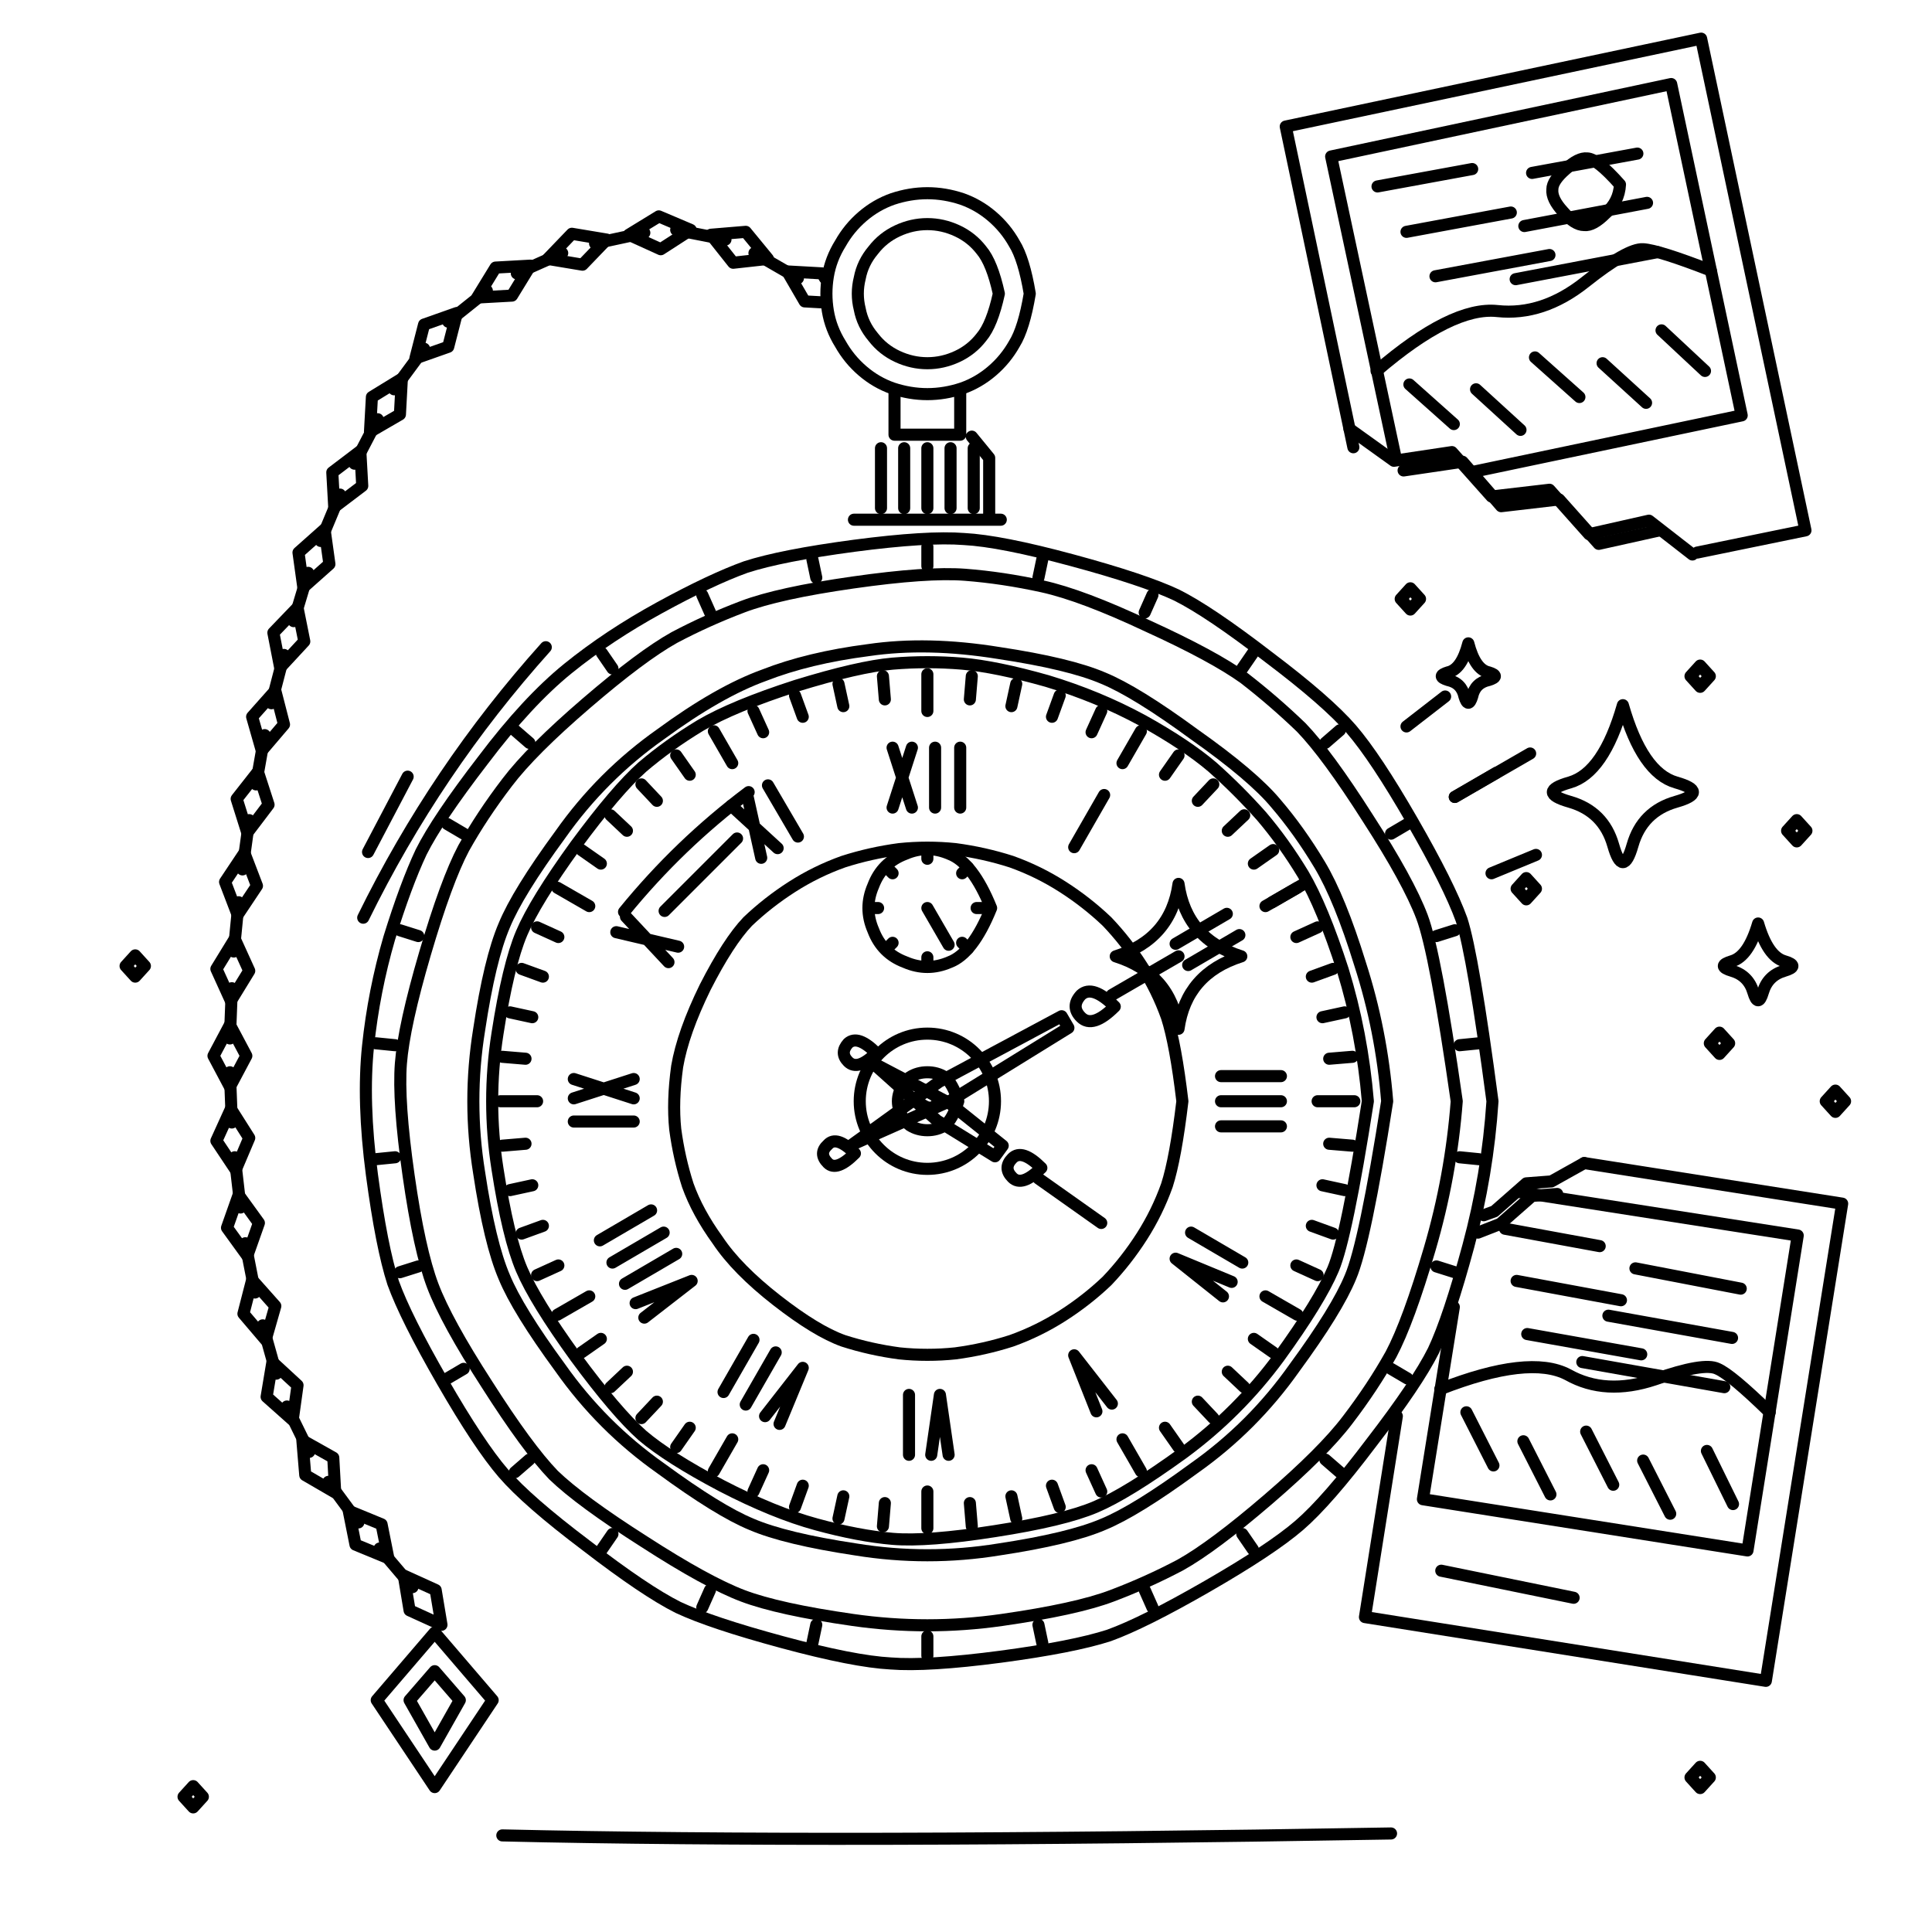
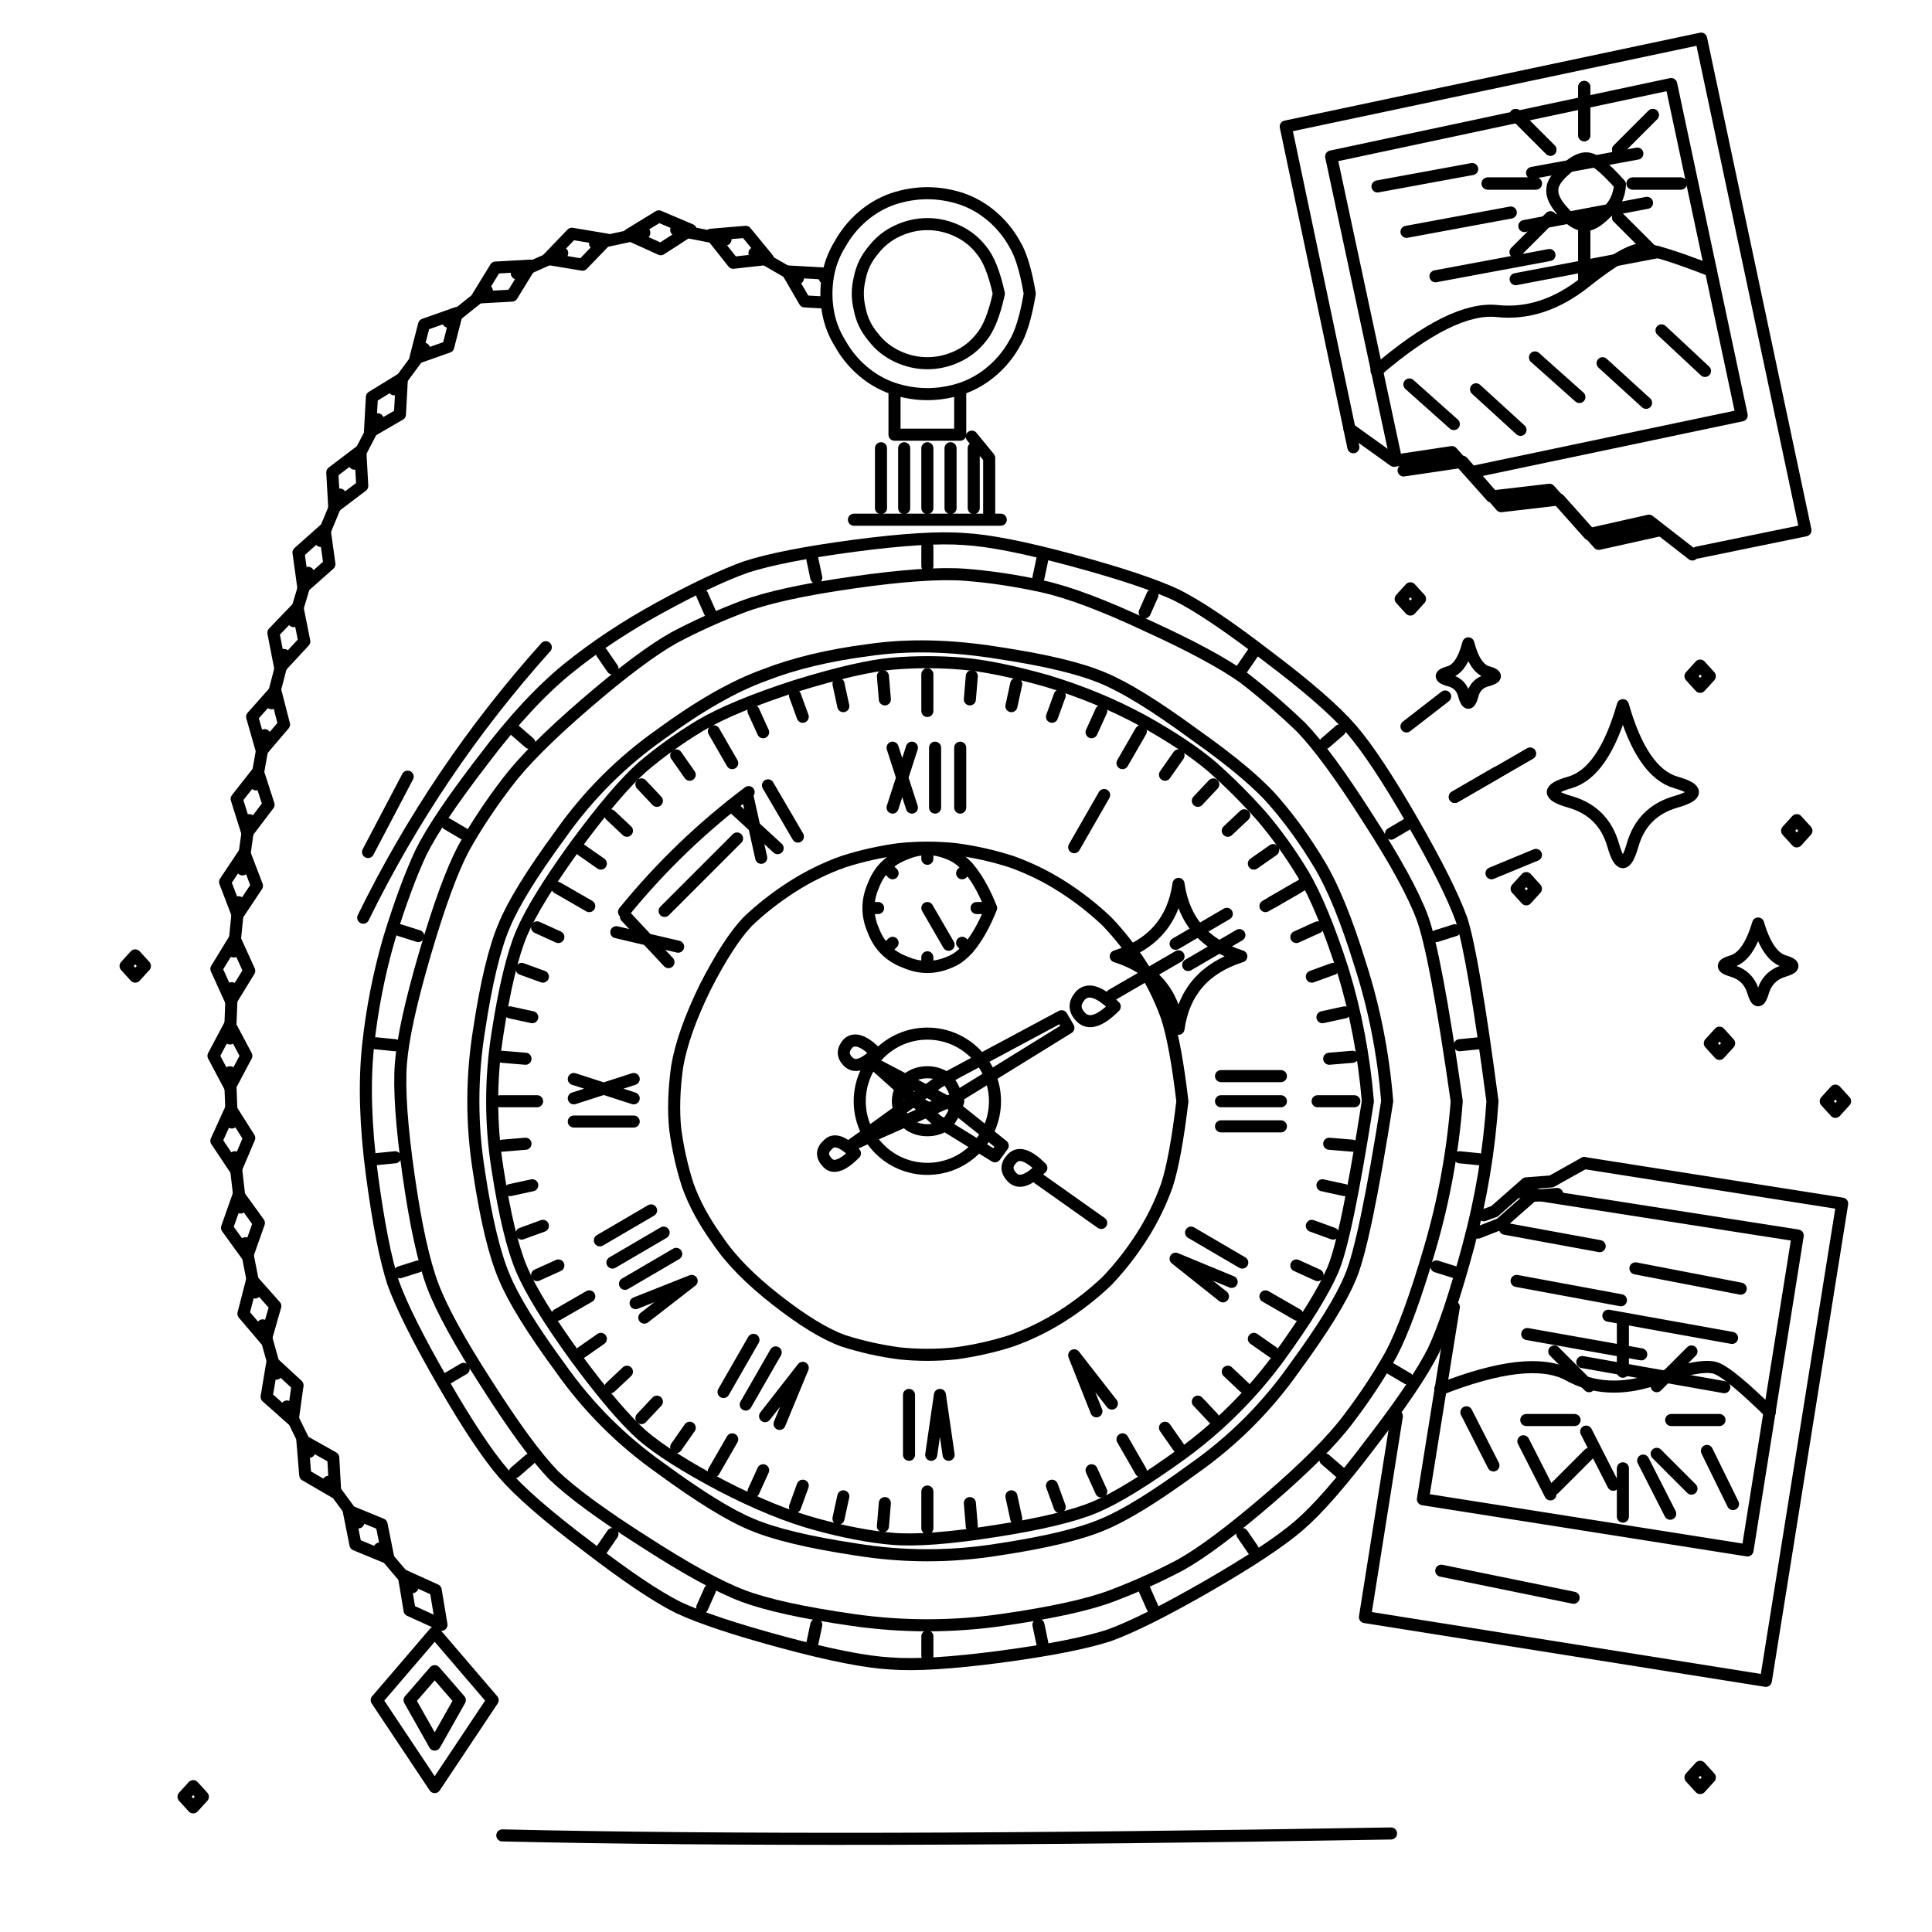
<svg xmlns="http://www.w3.org/2000/svg" viewBox="0 0 200 200" fill="none" stroke="currentColor" stroke-width="1.25" stroke-linecap="round" stroke-linejoin="round">
-   <g class="lv-shard">
+   <g class="lv-shard lv-i10-photo">
    <path pathLength="1" d="M133.1 13.1L176.1 4L186.9 54.9L175.7 57.2M140.1 46.3L133.1 13.1M142.5 38.4Q150.3 31.7 155 32.2Q159.7 32.7 164.1 29.2Q168.5 25.7 170.1 25.8Q171.7 25.9 177.1 28" />
    <path pathLength="1" class="fine" d="M137.8 16.2L173 8.7L180.3 43L152.7 48.8M144.5 47.5L137.8 16.2M145.9 39.8L150.5 43.9M152.8 40.3L157.4 44.5M158.9 37L163.5 41.1M165.9 37.6L170.4 41.7M172 34.2L176.5 38.4" />
    <path pathLength="1" class="fine soft" d="M142.6 19.3L152.4 17.5M158.6 17.9L169.5 15.9M145.6 24L156.4 22M157.8 23.4L170.5 21M148.6 28.6L160.4 26.4M156.9 28.9L171.6 26.1" />
    <path pathLength="1" class="accent" d="M167.7 19.1Q167.6 20.9 166.2 22.1Q164.9 23.4 164 23.3Q163 23.3 161.8 21.9Q160.6 20.6 160.7 19.6Q160.7 18.7 162.1 17.5Q163.4 16.3 164.3 16.4Q165.3 16.4 167.7 19.1" />
    <path pathLength="1" d="M139.7 44.4L144.3 47.7L150.3 46.8L154.4 51.4L160.4 50.7L164.5 55.3L170.7 53.9L175.2 57.4" />
    <path pathLength="1" class="fine soft" d="M145.3 48.7L151.4 47.8L155.4 52.4L161.4 51.7L165.5 56.3L171.8 54.9" />
+     <path class="lv-i10-a-f fill-accent" stroke="none" d="M137.8 16.2L173 8.7L180.3 43L144.5 47.5Z" />
+     <path class="lv-i10-a-r accent" d="M169.0 19.0L174.0 19.0M167.5 22.5L171.1 26.1M164.0 24.0L164.0 29.0M160.5 22.5L156.9 26.1M159.0 19.0L154.0 19.0M160.5 15.5L156.9 11.9M164.0 14.0L164.0 9.0M167.5 15.5L171.1 11.9" />
+     <g class="tp-i10-flash">
+       <path class="fill-accent" stroke="none" d="M137.8 16.2L173 8.7L180.3 43L144.5 47.5Z" />
+       <path class="accent" d="M169.0 19.0L174.0 19.0M167.5 22.5L171.1 26.1M164.0 24.0L164.0 29.0M160.5 22.5L156.9 26.1M159.0 19.0L154.0 19.0M160.5 15.5L156.9 11.9M164.0 14.0L164.0 9.0M167.5 15.5L171.1 11.9" />
+     </g>
  </g>
-   <g class="lv-shard lv-r">
+   <g class="lv-shard lv-r lv-i10-photo lv-i10-photo-b">
    <path pathLength="1" d="M164 120.4L190.7 124.6L182.8 174L141.3 167.4L144.6 146.6M149.1 143.8Q158.3 140.2 162.3 142.3Q166.2 144.5 171.3 142.8Q176.4 141 177.8 141.7Q179.2 142.3 183.2 146.2" />
    <path pathLength="1" class="fine" d="M157.3 123.4L186.1 127.9L180.9 160.5L147.3 155.2L150.5 135.3M151.8 146.2L154.6 151.7M157.7 149.2L160.5 154.7M164.2 148.2L167 153.7M170.1 151.2L172.9 156.7M176.7 150.2L179.4 155.7" />
    <path pathLength="1" class="fine soft" d="M155.8 127.2L165.6 129M169.3 131.3L180.2 133.4M157 132.6L167.8 134.6M166.5 136.2L179.3 138.5M158.1 138.1L169.9 140.2M163.8 141L178.5 143.6M149.2 162.6L162.9 165.4" />
    <path pathLength="1" d="M164 120.4L160.6 122.3L158 122.5L154.7 125.4L153.6 125.8" />
    <path pathLength="1" class="fine soft" d="M161.2 123.6L158.6 123.8L155.3 126.7L153 127.6" />
+     <path class="lv-i10-b-f fill-accent" stroke="none" d="M157.3 123.4L186.1 127.9L180.9 160.5L147.3 155.2L150.5 135.3Z" />
+     <path class="lv-i10-b-r accent" d="M173.0 147.0L178.0 147.0M171.5 150.5L175.1 154.1M168.0 152.0L168.0 157.0M164.5 150.5L160.9 154.1M163.0 147.0L158.0 147.0M164.5 143.5L160.9 139.9M168.0 142.0L168.0 137.0M171.5 143.5L175.1 139.9" />
  </g>
-   <path pathLength="1" class="fine" d="M85.1 31.3L83.3 31.2L81.5 28.1L85.1 28.3L85.4 28.8M73.6 24.3L77.2 24L79.5 26.8L75.9 27.2L73.6 24.3M65.1 24.3L68.2 22.4L71.5 23.8L68.4 25.8L65.1 24.3M56.7 26.8L59.2 24.2L62.8 24.8L60.3 27.4L56.7 26.8M49.4 30.8L51.3 27.7L54.9 27.5L53 30.6L49.4 30.8M43 37.1L43.9 33.6L47.3 32.4L46.4 35.9L43 37.1M38.3 44.7L38.5 41.1L41.6 39.2L41.4 42.9L38.3 44.7M34.6 52.5L34.4 48.9L37.3 46.7L37.5 50.3L34.6 52.5M31.4 60.8L30.9 57.2L33.6 54.8L34.1 58.4L31.4 60.8M29 69.1L28.3 65.5L30.8 62.9L31.5 66.4L29 69.1M27.1 77.7L26.1 74.2L28.5 71.5L29.4 75L27.1 77.7M25.6 86.2L24.5 82.7L26.7 79.9L27.8 83.3L25.6 86.2M24.6 94.7L23.3 91.3L25.3 88.3L26.6 91.7L24.6 94.7M23.9 103.6L22.4 100.3L24.3 97.2L25.8 100.5L23.9 103.6M23.8 112.5L22.1 109.3L23.8 106.1L25.5 109.3L23.8 112.5M24.4 121.1L22.4 118.1L23.9 114.8L25.8 117.8L24.4 121.1M25.6 130L23.5 127.1L24.7 123.7L26.8 126.6L25.6 130M27.5 138.7L25.2 136L26.1 132.5L28.5 135.2L27.5 138.7M30.3 147L27.6 144.6L28.2 141L30.8 143.4L30.3 147M34.7 154.5L31.6 152.7L31.3 149.1L34.5 150.9L34.7 154.5M40.2 161.3L36.8 159.9L36.1 156.4L39.5 157.8L40.2 161.3M45.7 168.2L42.4 166.7L41.8 163.1L45.1 164.6L45.7 168.2" />
-   <path pathLength="1" d="M82.6 28.8L78.1 26.2M75.1 24.8L70 23.8M66.7 24.1L61.6 25.2M58.2 26.2L53.5 28.3M50.4 30.1L46.4 33.3M43.9 36.1L40.8 40.3M39.1 43.4L36.7 48M35.2 51.2L33.2 56M31.9 59.3L30.4 64.3M29.4 67.8L28.1 72.8M27.4 76.1L26.5 81.2M25.8 84.9L25.1 90M24.7 93.4L24.2 98.5M24 102.3L23.8 107.5M23.8 111L24 116.2M24.3 119.8L24.9 125M25.4 128.7L26.4 133.8M27.2 137.2L28.6 142.2M29.7 145.6L32 150.3M34 153.4L37.1 157.6M39.3 160.3L42.7 164.3" />
-   <g class="lv-sway lv-o-t">
-     <path pathLength="1" d="M45 169L51 176L45 185L39 176L45 169" />
-     <path pathLength="1" class="fine" d="M45 173L47.6 176L45 180.6L42.4 176L45 173" />
+   <g class="lv-sway lv-i10-chain">
+     <path pathLength="1" class="fine" d="M85.1 31.3L83.3 31.2L81.5 28.1L85.1 28.3L85.4 28.8M73.6 24.3L77.2 24L79.5 26.8L75.9 27.2L73.6 24.3M65.1 24.3L68.2 22.4L71.5 23.8L68.4 25.8L65.1 24.3M56.7 26.8L59.2 24.2L62.8 24.8L60.3 27.4L56.7 26.8M49.4 30.8L51.3 27.7L54.9 27.5L53 30.6L49.4 30.8M43 37.1L43.9 33.6L47.3 32.4L46.4 35.9L43 37.1M38.3 44.7L38.5 41.1L41.6 39.2L41.4 42.9L38.3 44.7M34.6 52.5L34.4 48.9L37.3 46.7L37.5 50.3L34.6 52.5M31.4 60.8L30.9 57.2L33.6 54.8L34.1 58.4L31.4 60.8M29 69.1L28.3 65.5L30.8 62.9L31.5 66.4L29 69.1M27.1 77.7L26.1 74.2L28.5 71.5L29.4 75L27.1 77.7M25.6 86.2L24.5 82.7L26.7 79.9L27.8 83.3L25.6 86.2M24.6 94.7L23.3 91.3L25.3 88.3L26.6 91.7L24.6 94.7M23.9 103.6L22.4 100.3L24.3 97.2L25.8 100.5L23.9 103.6M23.8 112.5L22.1 109.3L23.8 106.1L25.5 109.3L23.8 112.5M24.4 121.1L22.4 118.1L23.9 114.8L25.8 117.8L24.4 121.1M25.6 130L23.5 127.1L24.7 123.7L26.8 126.6L25.6 130M27.5 138.7L25.2 136L26.1 132.5L28.5 135.2L27.5 138.7M30.3 147L27.6 144.6L28.2 141L30.8 143.4L30.3 147M34.7 154.5L31.6 152.7L31.3 149.1L34.5 150.9L34.7 154.5M40.2 161.3L36.8 159.9L36.1 156.4L39.5 157.8L40.2 161.3M45.7 168.2L42.4 166.7L41.8 163.1L45.1 164.6L45.7 168.2" />
+     <path pathLength="1" d="M82.6 28.8L78.1 26.2M75.1 24.8L70 23.8M66.7 24.1L61.6 25.2M58.2 26.2L53.5 28.3M50.4 30.1L46.4 33.3M43.9 36.1L40.8 40.3M39.1 43.4L36.7 48M35.2 51.2L33.2 56M31.9 59.3L30.4 64.3M29.4 67.8L28.1 72.8M27.4 76.1L26.5 81.2M25.8 84.9L25.1 90M24.7 93.4L24.2 98.5M24 102.3L23.8 107.5M23.8 111L24 116.2M24.3 119.8L24.9 125M25.4 128.7L26.4 133.8M27.2 137.2L28.6 142.2M29.7 145.6L32 150.3M34 153.4L37.1 157.6M39.3 160.3L42.7 164.3" />
+     <g class="lv-sway lv-o-t">
+       <path pathLength="1" d="M45 169L51 176L45 185L39 176L45 169" />
+       <path pathLength="1" class="fine" d="M45 173L47.6 176L45 180.6L42.4 176L45 173" />
+     </g>
  </g>
  <path pathLength="1" d="M106.6 30.4Q106 34 105 35.6Q104.1 37.2 102.7 38.4Q101.3 39.6 99.6 40.2Q97.8 40.8 96 40.8Q94.2 40.8 92.4 40.2Q90.7 39.6 89.3 38.4Q87.9 37.2 87 35.6Q86 34 85.7 32.2Q85.4 30.4 85.7 28.6Q86 26.8 87 25.2Q87.9 23.6 89.3 22.4Q90.7 21.2 92.4 20.6Q94.2 20 96 20Q97.8 20 99.6 20.6Q101.3 21.2 102.7 22.4Q104.1 23.6 105 25.2Q106 26.8 106.6 30.4" />
  <path pathLength="1" class="fine" d="M103.4 30.4Q102.7 33.6 101.6 34.9Q100.6 36.2 99.1 36.9Q97.6 37.6 96 37.6Q94.4 37.6 92.9 36.9Q91.4 36.2 90.4 34.9Q89.3 33.6 89 32Q88.6 30.4 89 28.8Q89.3 27.2 90.4 25.9Q91.4 24.6 92.9 23.9Q94.4 23.2 96 23.2Q97.6 23.2 99.1 23.9Q100.6 24.6 101.6 25.9Q102.7 27.2 103.4 30.4" />
  <path pathLength="1" d="M92.6 40.4L92.6 45L99.4 45L99.4 40.4M100.6 45.2L102.4 47.4L102.4 53.6" />
  <path pathLength="1" class="fine" d="M91.2 46.4L91.2 52.6M93.6 46.4L93.6 52.6M96 46.4L96 52.6M98.4 46.4L98.4 52.6M100.8 46.4L100.8 52.6" />
  <path pathLength="1" d="M88.4 53.8L103.6 53.8" />
  <path pathLength="1" d="M154.5 114Q154 121.6 152 129Q150 136.4 148.4 139.8Q146.7 143.2 142 149.3Q137.4 155.4 134.5 157.9Q131.6 160.4 125 164.2Q118.4 168 114.8 169.3Q111.1 170.5 103.6 171.5Q96 172.5 92.2 172.2Q88.4 172 81 170Q73.6 168 70.2 166.4Q66.8 164.7 60.7 160Q54.6 155.4 52.1 152.5Q49.6 149.6 45.8 143Q42 136.4 40.7 132.8Q39.5 129.1 38.5 121.6Q37.5 114 38.1 108.3Q38.7 102.6 40.3 97.1Q42 91.6 43.6 88.2Q45.3 84.8 50 78.7Q54.6 72.6 58.8 69.2Q63 65.8 68.3 62.9Q73.6 60 77.2 58.7Q80.9 57.5 88.4 56.5Q96 55.5 99.8 55.8Q103.6 56 111 58Q118.4 60 121.8 61.6Q125.2 63.3 131.3 68Q137.4 72.6 139.9 75.5Q142.4 78.4 146.2 85Q150 91.6 151.3 95.2Q152.5 98.9 154.5 114" />
  <path pathLength="1" class="fine" d="M150.8 114Q150.2 121.8 148 129.3Q145.8 136.8 144 140.2Q142.1 143.6 139.5 147Q137 150.3 131.3 155.2Q125.6 160.1 122.2 162Q118.8 163.8 115.1 165.2Q111.4 166.6 103.7 167.7Q96 168.8 88.3 167.7Q80.6 166.6 76.9 165.2Q73.2 163.8 66.7 159.6Q60.1 155.4 57.3 152.7Q54.6 149.9 50.4 143.3Q46.2 136.8 44.8 133.1Q43.4 129.4 42.3 121.7Q41.2 114 41.5 110.1Q41.8 106.2 44 98.7Q46.2 91.2 48 87.8Q49.9 84.4 52.5 81Q55 77.7 60.7 72.8Q66.4 67.9 69.8 66Q73.2 64.2 76.9 62.8Q80.6 61.4 88.3 60.3Q96 59.2 99.9 59.5Q103.8 59.8 107.9 60.7Q112 61.6 118.8 64.8Q125.6 67.9 128.8 70.2Q131.9 72.6 134.7 75.3Q137.4 78.1 141.6 84.7Q145.8 91.2 147.2 94.9Q148.6 98.6 150.8 114M141.6 114Q139.4 128.1 138 131.4Q136.6 134.7 132.4 140.5Q128.2 146.2 122.5 150.4Q116.7 154.6 113.4 156Q110.1 157.4 103 158.5Q96 159.6 92.4 159.3Q88.9 159 84.5 157.8Q80.1 156.6 74.7 153.8Q69.2 150.9 66.5 148.6Q63.8 146.2 59.6 140.5Q55.4 134.7 54 131.4Q52.6 128.1 51.5 121Q50.4 114 51.5 107Q52.6 99.9 54 96.6Q55.4 93.3 59.6 87.5Q63.8 81.8 66.5 79.4Q69.2 77.1 72.5 75.1Q75.9 73.1 82.4 71Q88.9 69 92.4 68.7Q96 68.4 99.6 68.7Q103.1 69 108.4 70.5Q113.7 72.1 118.3 74.6Q122.8 77.1 125.5 79.4Q128.2 81.8 130.6 84.5Q132.9 87.2 134.9 90.5Q136.9 93.9 139 100.4Q141 106.9 141.6 114" />
  <path pathLength="1" class="fine soft" d="M96 58.6L96 56.6M107.5 59.8L107.9 57.9M118.5 63.4L119.3 61.6M128.6 69.2L129.7 67.6M137.2 76.9L138.7 75.6M144 86.3L145.7 85.3M148.7 96.9L150.6 96.3M151.1 108.2L153.1 108M151.1 119.8L153.1 120M148.7 131.1L150.6 131.7M144 141.7L145.7 142.7M137.2 151.1L138.7 152.4M128.6 158.8L129.7 160.4M118.5 164.6L119.3 166.4M107.5 168.2L107.9 170.1M96 169.4L96 171.4M84.5 168.2L84.1 170.1M73.5 164.6L72.7 166.4M63.4 158.8L62.3 160.4M54.8 151.1L53.3 152.4M48 141.7L46.3 142.7M43.3 131.1L41.4 131.7M40.9 119.8L38.9 120M40.9 108.2L38.9 108M43.3 96.9L41.4 96.3M48 86.3L46.3 85.3M54.8 76.9L53.3 75.6M63.4 69.2L62.3 67.6M73.5 63.4L72.7 61.6M84.5 59.8L84.1 57.9" />
  <path pathLength="1" d="M143.6 114Q141.3 128.7 139.8 132.2Q138.4 135.6 134 141.6Q129.7 147.7 123.6 152Q117.6 156.4 114.2 157.8Q110.7 159.3 103.4 160.4Q96 161.6 88.6 160.4Q81.3 159.3 77.8 157.8Q74.4 156.4 68.4 152Q62.3 147.7 58 141.6Q53.6 135.6 52.2 132.2Q50.7 128.7 49.6 121.4Q48.4 114 49.6 106.6Q50.7 99.3 52.2 95.8Q53.6 92.4 58 86.4Q62.3 80.3 68.4 76Q74.4 71.6 79.1 69.9Q83.7 68.1 89.9 67.3Q96 66.4 103.4 67.6Q110.7 68.7 114.2 70.2Q117.6 71.6 123.6 76Q129.7 80.3 132.1 83.2Q134.5 86 136.6 89.5Q138.7 93 140.8 99.8Q143 106.6 143.6 114" />
  <path pathLength="1" class="fine soft" d="M37.6 95Q45.1 79.7 56.5 67M38.1 88.2L42.2 80.4" />
  <path pathLength="1" class="fine" d="M96 73.6L96 69.8M100.4 72.4L100.6 70M104.7 73.1L105.2 70.8M108.9 74.2L109.7 72M113 75.8L114 73.6M116.2 79L118.1 75.7M120.6 80.2L122 78.2M124 82.9L125.6 81.2M127.1 86L128.8 84.4M129.8 89.4L131.8 88M131 93.8L134.3 91.9M134.2 97L136.4 96M135.8 101.1L138 100.3M136.9 105.3L139.2 104.8M137.6 109.6L140 109.4M136.4 114L140.2 114M137.6 118.4L140 118.6M136.9 122.7L139.2 123.2M135.8 126.9L138 127.7M134.2 131L136.4 132M131 134.2L134.3 136.1M129.8 138.6L131.8 140M127.1 142L128.8 143.6M124 145.1L125.6 146.8M120.6 147.8L122 149.8M116.2 149L118.1 152.3M113 152.2L114 154.4M108.9 153.8L109.7 156M104.7 154.9L105.2 157.2M100.4 155.6L100.6 158M96 154.4L96 158.2M91.6 155.6L91.4 158M87.3 154.9L86.8 157.2M83.1 153.8L82.3 156M79 152.2L78 154.4M75.8 149L73.9 152.3M71.4 147.8L70 149.8M68 145.1L66.4 146.8M64.9 142L63.2 143.6M62.2 138.6L60.2 140M61 134.2L57.7 136.1M57.8 131L55.6 132M56.2 126.9L54 127.7M55.1 122.7L52.8 123.2M54.4 118.4L52 118.6M55.6 114L51.8 114M54.4 109.6L52 109.4M55.1 105.3L52.8 104.8M56.2 101.1L54 100.3M57.8 97L55.6 96M61 93.8L57.7 91.9M62.2 89.4L60.2 88M64.9 86L63.2 84.4M68 82.9L66.4 81.2M71.4 80.2L70 78.2M75.8 79L73.9 75.7M79 75.8L78 73.6M83.1 74.2L82.3 72M87.3 73.1L86.8 70.8M91.6 72.4L91.4 70M92.4 77.4L94.4 83.6M92.4 83.6L94.4 77.4M96.8 83.6L96.8 77.4M99.4 83.6L99.4 77.4M111.2 87.7L114.3 82.3" />
  <path pathLength="1" class="accent" d="M121.7 97.7L127 94.6M123 99.9L128.3 96.8" />
  <path pathLength="1" class="fine" d="M126.4 111.4L132.6 111.4M126.4 114L132.6 114M126.4 116.6L132.6 116.6M123.3 127.6L128.6 130.7M127.5 132.7L121.7 130.3M121.7 130.3L126.6 134.2M115.1 145.3L111.2 140.3M111.2 140.3L113.5 146.1M98.2 150.6L97.3 144.4M97.3 144.4L96.4 150.6M94.1 144.4L94.1 150.6M80.7 147.4L83.1 141.6M83.1 141.6L79.2 146.6M80.3 140L77.2 145.4M78 138.7L74.9 144.1M66.7 136.4L71.6 132.6M71.6 132.6L65.8 134.9M70 129.8L64.7 132.9M68.7 127.6L63.4 130.7M67.4 125.3L62.1 128.4M65.6 116.1L59.4 116.1M59.4 113.7L65.6 111.7M65.6 113.7L59.4 111.7M63.8 96.5L70.2 98M69.2 99.6L64.8 94.9M75.7 83.4L80.5 87.8M78.8 88.8L77.4 82.5M82.6 86.6L79.5 81.3" />
  <path pathLength="1" d="M102.6 94Q100.7 98.7 98.3 99.6Q96 100.6 93.7 99.6Q91.3 98.7 90.4 96.3Q89.4 94 90.4 91.7Q91.3 89.3 93.7 88.4Q96 87.4 98.3 88.4Q100.7 89.3 102.6 94" />
  <path pathLength="1" class="fine" d="M96 88.9L96 88.1M99.6 90.4L100.2 89.8M101.1 94L101.9 94M99.6 97.6L100.2 98.2M96 99.1L96 99.9M92.4 97.6L91.8 98.2M90.9 94L90.1 94M92.4 90.4L91.8 89.8M96 94L98.2 97.8" />
  <path pathLength="1" class="fine soft" d="M64.6 94.4Q70.3 87.4 77.5 82M68.8 94.3L76.3 86.8M122.4 114Q121.7 119.9 120.8 122.7Q119.8 125.5 118.2 128Q116.6 130.5 114.6 132.6Q112.5 134.6 110 136.2Q107.5 137.8 104.7 138.8Q101.9 139.7 98.9 140.1Q96 140.4 93.1 140.1Q90.1 139.7 87.3 138.8Q84.5 137.8 80.4 134.6Q76.3 131.4 74.3 128.4Q72.2 125.5 71.2 122.7Q70.3 119.9 69.9 116.9Q69.6 114 70.1 110.4Q70.7 106.9 73 102.2Q75.4 97.5 77.4 95.4Q79.5 93.4 82 91.8Q84.5 90.2 87.3 89.2Q90.1 88.3 93.1 87.9Q96 87.6 98.9 87.9Q101.9 88.3 104.7 89.2Q107.5 90.2 110 91.8Q112.5 93.4 114.6 95.4Q116.6 97.5 118.2 100Q119.8 102.5 120.8 105.3Q121.7 108.1 122.4 114" />
  <path pathLength="1" class="accent" d="M131.7 93.4L134.8 91.6" />
-   <g class="gx-i10-hr">
-     <path class="lv-tick" pathLength="1" d="M90.3 110L97 116L103 119.7L103.8 118.6L98.3 114.2L90.3 110M107.8 120.9Q105.8 122.9 104.8 121.9Q103.8 120.9 104.8 119.9Q105.8 118.9 107.8 120.9M107.5 122L114 126.6M90.7 109Q88.8 110.9 87.8 109.9Q86.9 109 87.8 108Q88.8 107.1 90.7 109" />
-   </g>
-   <g class="gx-i10-mn">
-     <path class="lv-tick" pathLength="1" d="M88.2 118.5L98.3 114L110.6 106.4L109.9 105.2L97.2 112L88.2 118.5M115.4 104.2Q113.1 106.5 111.9 105.3Q110.8 104.2 111.9 103Q113.1 101.9 115.4 104.2M115.1 103L122 99M88.5 119.4Q86.6 121.3 85.7 120.4Q84.7 119.4 85.7 118.5Q86.6 117.5 88.5 119.4" />
+   <g class="tp-i10-hands">
+     <g class="gx-i10-hr">
+       <path class="lv-tick" pathLength="1" d="M90.3 110L97 116L103 119.7L103.8 118.6L98.3 114.2L90.3 110M107.8 120.9Q105.8 122.9 104.8 121.9Q103.8 120.9 104.8 119.9Q105.8 118.9 107.8 120.9M107.5 122L114 126.6M90.7 109Q88.8 110.9 87.8 109.9Q86.9 109 87.8 108Q88.8 107.1 90.7 109" />
+     </g>
+     <g class="gx-i10-mn">
+       <path class="lv-tick" pathLength="1" d="M88.2 118.5L98.3 114L110.6 106.4L109.9 105.2L97.2 112L88.2 118.5M115.4 104.2Q113.1 106.5 111.9 105.3Q110.8 104.2 111.9 103Q113.1 101.9 115.4 104.2M115.1 103L122 99M88.5 119.4Q86.6 121.3 85.7 120.4Q84.7 119.4 85.7 118.5Q86.6 117.5 88.5 119.4" />
+     </g>
  </g>
  <path pathLength="1" d="M99.2 114Q98.6 115.9 97.8 116.5Q97 117 96 117Q95 117 94.2 116.5Q93.4 115.9 93.1 114.9Q92.8 114 93.1 113.1Q93.4 112.1 94.2 111.5Q95 111 96 111Q97 111 97.8 111.5Q98.6 112.1 99.2 114" />
  <path pathLength="1" class="fine" d="M97.2 114Q96.6 115 95.7 114.5Q94.8 114 95.1 113.5Q95.4 113 96 113Q96.6 113 97.2 114" />
  <path pathLength="1" class="lv-sparkle accent" d="M168 73Q170 80 173.5 81Q177 82 173.5 83Q170 84 169 87.5Q168 91 167 87.5Q166 84 162.5 83Q159 82 162.5 81Q166 80 168 73" />
  <path pathLength="1" class="lv-sparkle accent fine" d="M182 95.6Q183 99 184.7 99.5Q186.4 100 184.7 100.5Q183 101 182.5 102.7Q182 104.4 181.5 102.7Q181 101 179.3 100.5Q177.6 100 179.3 99.5Q181 99 182 95.6M152 66.6Q152.7 69.3 154.1 69.6Q155.4 70 154.1 70.4Q152.7 70.7 152.4 72.1Q152 73.4 151.6 72.1Q151.3 70.7 149.9 70.4Q148.6 70 149.9 69.6Q151.3 69.3 152 66.6" />
  <path pathLength="1" class="lv-sparkle fill-accent" d="M176 68.9L177 70L176 71.1L175 70L176 68.9M186 84.9L187 86L186 87.1L185 86L186 84.9M158 90.9L159 92L158 93.1L157 92L158 90.9M190 112.9L191 114L190 115.1L189 114L190 112.9M146 60.9L147 62L146 63.1L145 62L146 60.9M178 106.9L179 108L178 109.1L177 108L178 106.9M14 98.9L15 100L14 101.1L13 100L14 98.9M20 184.9L21 186L20 187.1L19 186L20 184.9M176 182.9L177 184L176 185.1L175 184L176 182.9" />
  <path pathLength="1" class="lv-sparkle accent fine" d="M145.6 75.2L149.6 72.1M150.6 82.5L154.9 80M154.4 90.4L159 88.5" />
  <path pathLength="1" class="lv-sparkle accent" d="M150.6 82.5L158.4 78" />
  <path pathLength="1" class="fine soft" d="M52 190Q86.1 190.8 144 189.8" />
  <g class="gx-i10-ring">
    <circle class="accent" cx="96" cy="114" r="7" />
  </g>
  <g class="gx-i10-star">
    <path class="accent" d="M122 91.5Q122.8 97.2 128.5 99Q122.8 100.8 122 106.5Q121.2 100.8 115.5 99Q121.2 97.2 122 91.5" />
  </g>
</svg>
